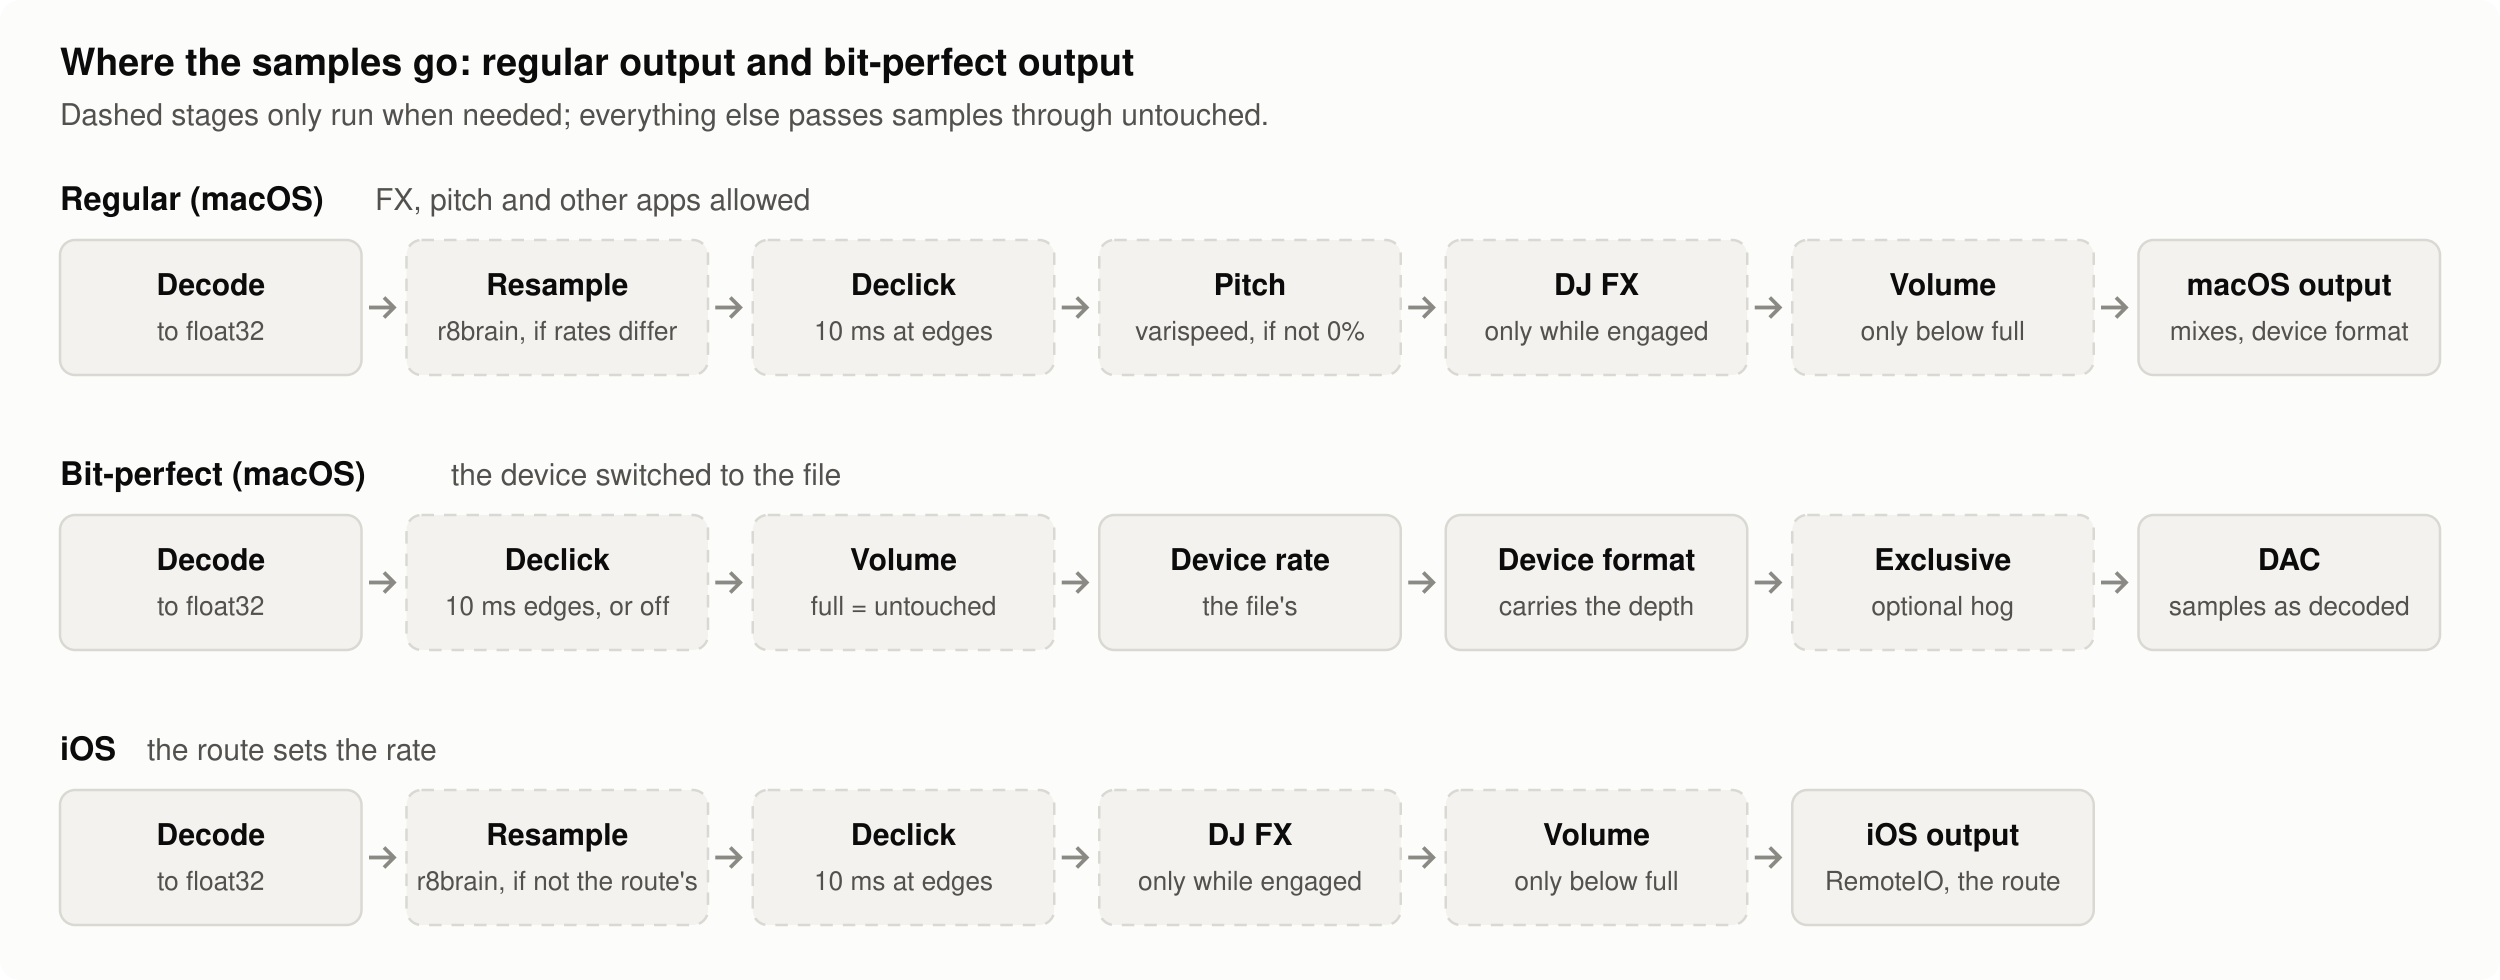
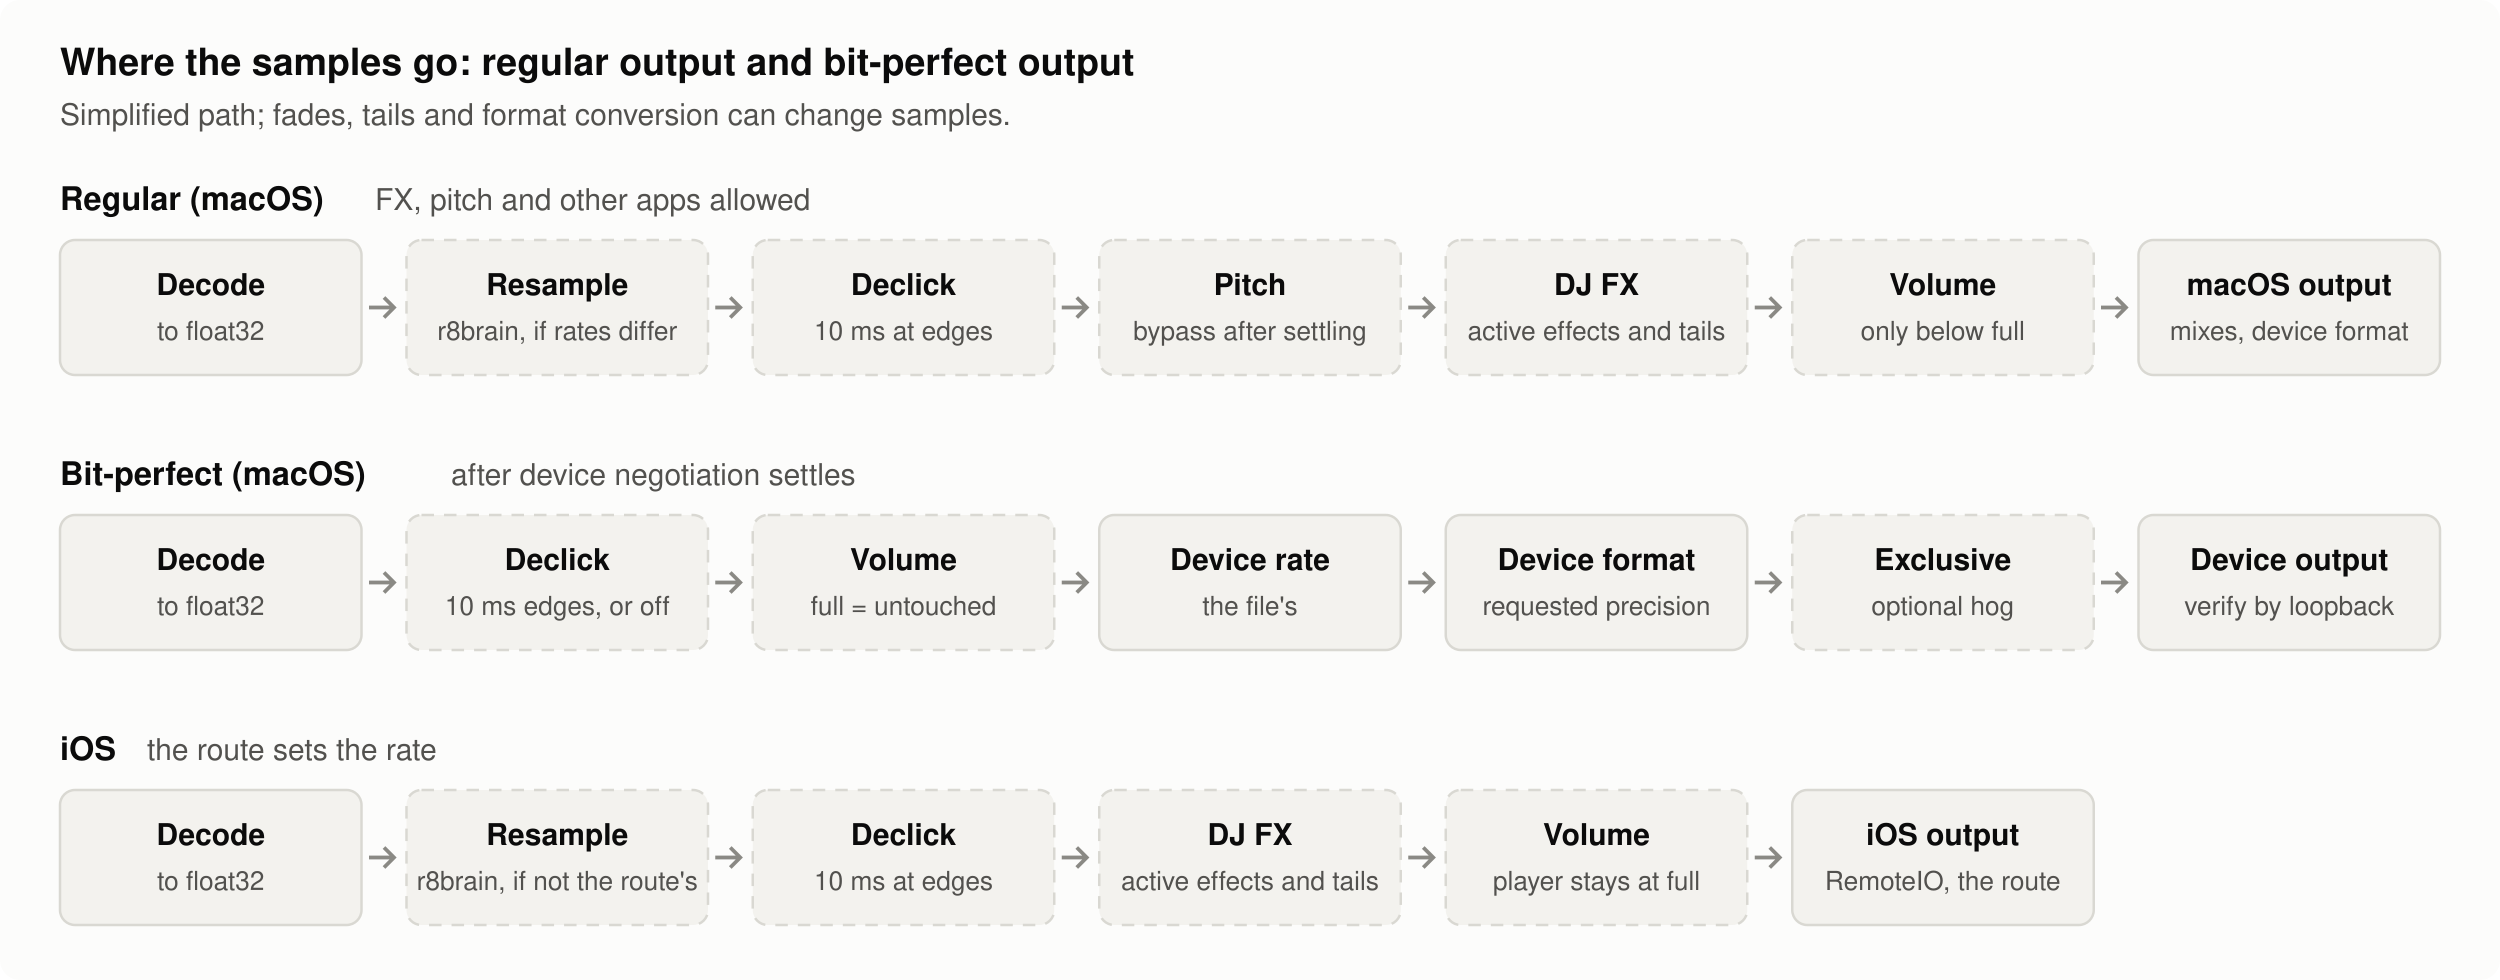
<svg xmlns="http://www.w3.org/2000/svg" width="1000" height="392" viewBox="0 0 1000 392" font-family="-apple-system, BlinkMacSystemFont, 'Segoe UI', Helvetica, Arial, sans-serif" role="img" aria-label="Signal path in regular, bit-perfect and iOS output">
  <rect width="1000" height="392" rx="8" fill="#fcfcfb" />
  <text x="24.0" y="30.0" font-size="15" fill="#0b0b0b" text-anchor="start" font-weight="600">Where the samples go: regular output and bit-perfect output</text>
-   <text x="24.0" y="50.0" font-size="12" fill="#52514e" text-anchor="start" font-weight="400">Dashed stages only run when needed; everything else passes samples through untouched.</text>
+   <text x="24.0" y="50.0" font-size="12" fill="#52514e" text-anchor="start" font-weight="400">Simplified path; fades, tails and format conversion can change samples.</text>
  <text x="24.0" y="84.0" font-size="13" fill="#0b0b0b" text-anchor="start" font-weight="600">Regular (macOS)</text>
  <text x="150.0" y="84.0" font-size="12" fill="#52514e" text-anchor="start" font-weight="400">FX, pitch and other apps allowed</text>
  <rect x="24.0" y="96" width="120.6" height="54" rx="6" fill="#f3f2ee" stroke="#d9d8d2" />
  <text x="84.3" y="118.0" font-size="12" fill="#0b0b0b" text-anchor="middle" font-weight="600">Decode</text>
  <text x="84.3" y="136.0" font-size="10.5" fill="#52514e" text-anchor="middle" font-weight="400">to float32</text>
  <path d="M147.6,123.0 h10 m-4,-4 l4,4 l-4,4" fill="none" stroke="#8a8984" stroke-width="1.5" />
  <rect x="162.6" y="96" width="120.6" height="54" rx="6" fill="#f3f2ee" stroke="#d9d8d2" stroke-dasharray="5 4" />
  <text x="222.9" y="118.0" font-size="12" fill="#0b0b0b" text-anchor="middle" font-weight="600">Resample</text>
  <text x="222.9" y="136.0" font-size="10.5" fill="#52514e" text-anchor="middle" font-weight="400">r8brain, if rates differ</text>
  <path d="M286.1,123.0 h10 m-4,-4 l4,4 l-4,4" fill="none" stroke="#8a8984" stroke-width="1.5" />
  <rect x="301.1" y="96" width="120.6" height="54" rx="6" fill="#f3f2ee" stroke="#d9d8d2" stroke-dasharray="5 4" />
  <text x="361.4" y="118.0" font-size="12" fill="#0b0b0b" text-anchor="middle" font-weight="600">Declick</text>
  <text x="361.4" y="136.0" font-size="10.5" fill="#52514e" text-anchor="middle" font-weight="400">10 ms at edges</text>
  <path d="M424.7,123.0 h10 m-4,-4 l4,4 l-4,4" fill="none" stroke="#8a8984" stroke-width="1.5" />
  <rect x="439.7" y="96" width="120.6" height="54" rx="6" fill="#f3f2ee" stroke="#d9d8d2" stroke-dasharray="5 4" />
  <text x="500.0" y="118.0" font-size="12" fill="#0b0b0b" text-anchor="middle" font-weight="600">Pitch</text>
-   <text x="500.0" y="136.0" font-size="10.5" fill="#52514e" text-anchor="middle" font-weight="400">varispeed, if not 0%</text>
+   <text x="500.0" y="136.0" font-size="10.5" fill="#52514e" text-anchor="middle" font-weight="400">bypass after settling</text>
  <path d="M563.3,123.0 h10 m-4,-4 l4,4 l-4,4" fill="none" stroke="#8a8984" stroke-width="1.5" />
  <rect x="578.3" y="96" width="120.6" height="54" rx="6" fill="#f3f2ee" stroke="#d9d8d2" stroke-dasharray="5 4" />
  <text x="638.6" y="118.0" font-size="12" fill="#0b0b0b" text-anchor="middle" font-weight="600">DJ FX</text>
-   <text x="638.6" y="136.0" font-size="10.5" fill="#52514e" text-anchor="middle" font-weight="400">only while engaged</text>
+   <text x="638.6" y="136.0" font-size="10.5" fill="#52514e" text-anchor="middle" font-weight="400">active effects and tails</text>
  <path d="M701.9,123.0 h10 m-4,-4 l4,4 l-4,4" fill="none" stroke="#8a8984" stroke-width="1.5" />
  <rect x="716.9" y="96" width="120.6" height="54" rx="6" fill="#f3f2ee" stroke="#d9d8d2" stroke-dasharray="5 4" />
  <text x="777.1" y="118.0" font-size="12" fill="#0b0b0b" text-anchor="middle" font-weight="600">Volume</text>
  <text x="777.1" y="136.0" font-size="10.5" fill="#52514e" text-anchor="middle" font-weight="400">only below full</text>
  <path d="M840.4,123.0 h10 m-4,-4 l4,4 l-4,4" fill="none" stroke="#8a8984" stroke-width="1.5" />
  <rect x="855.4" y="96" width="120.6" height="54" rx="6" fill="#f3f2ee" stroke="#d9d8d2" />
  <text x="915.7" y="118.0" font-size="12" fill="#0b0b0b" text-anchor="middle" font-weight="600">macOS output</text>
  <text x="915.7" y="136.0" font-size="10.5" fill="#52514e" text-anchor="middle" font-weight="400">mixes, device format</text>
  <text x="24.0" y="194.0" font-size="13" fill="#0b0b0b" text-anchor="start" font-weight="600">Bit-perfect (macOS)</text>
-   <text x="180.4" y="194.0" font-size="12" fill="#52514e" text-anchor="start" font-weight="400">the device switched to the file</text>
+   <text x="180.4" y="194.0" font-size="12" fill="#52514e" text-anchor="start" font-weight="400">after device negotiation settles</text>
  <rect x="24.0" y="206" width="120.6" height="54" rx="6" fill="#f3f2ee" stroke="#d9d8d2" />
  <text x="84.3" y="228.0" font-size="12" fill="#0b0b0b" text-anchor="middle" font-weight="600">Decode</text>
  <text x="84.3" y="246.0" font-size="10.5" fill="#52514e" text-anchor="middle" font-weight="400">to float32</text>
  <path d="M147.6,233.0 h10 m-4,-4 l4,4 l-4,4" fill="none" stroke="#8a8984" stroke-width="1.5" />
  <rect x="162.6" y="206" width="120.6" height="54" rx="6" fill="#f3f2ee" stroke="#d9d8d2" stroke-dasharray="5 4" />
  <text x="222.9" y="228.0" font-size="12" fill="#0b0b0b" text-anchor="middle" font-weight="600">Declick</text>
  <text x="222.9" y="246.0" font-size="10.5" fill="#52514e" text-anchor="middle" font-weight="400">10 ms edges, or off</text>
  <path d="M286.1,233.0 h10 m-4,-4 l4,4 l-4,4" fill="none" stroke="#8a8984" stroke-width="1.5" />
  <rect x="301.1" y="206" width="120.6" height="54" rx="6" fill="#f3f2ee" stroke="#d9d8d2" stroke-dasharray="5 4" />
  <text x="361.4" y="228.0" font-size="12" fill="#0b0b0b" text-anchor="middle" font-weight="600">Volume</text>
  <text x="361.4" y="246.0" font-size="10.5" fill="#52514e" text-anchor="middle" font-weight="400">full = untouched</text>
  <path d="M424.7,233.0 h10 m-4,-4 l4,4 l-4,4" fill="none" stroke="#8a8984" stroke-width="1.5" />
  <rect x="439.7" y="206" width="120.6" height="54" rx="6" fill="#f3f2ee" stroke="#d9d8d2" />
  <text x="500.0" y="228.0" font-size="12" fill="#0b0b0b" text-anchor="middle" font-weight="600">Device rate</text>
  <text x="500.0" y="246.0" font-size="10.5" fill="#52514e" text-anchor="middle" font-weight="400">the file's</text>
  <path d="M563.3,233.0 h10 m-4,-4 l4,4 l-4,4" fill="none" stroke="#8a8984" stroke-width="1.5" />
  <rect x="578.3" y="206" width="120.6" height="54" rx="6" fill="#f3f2ee" stroke="#d9d8d2" />
  <text x="638.6" y="228.0" font-size="12" fill="#0b0b0b" text-anchor="middle" font-weight="600">Device format</text>
-   <text x="638.6" y="246.0" font-size="10.5" fill="#52514e" text-anchor="middle" font-weight="400">carries the depth</text>
+   <text x="638.6" y="246.0" font-size="10.5" fill="#52514e" text-anchor="middle" font-weight="400">requested precision</text>
  <path d="M701.9,233.0 h10 m-4,-4 l4,4 l-4,4" fill="none" stroke="#8a8984" stroke-width="1.5" />
  <rect x="716.9" y="206" width="120.6" height="54" rx="6" fill="#f3f2ee" stroke="#d9d8d2" stroke-dasharray="5 4" />
  <text x="777.1" y="228.0" font-size="12" fill="#0b0b0b" text-anchor="middle" font-weight="600">Exclusive</text>
  <text x="777.1" y="246.0" font-size="10.5" fill="#52514e" text-anchor="middle" font-weight="400">optional hog</text>
  <path d="M840.4,233.0 h10 m-4,-4 l4,4 l-4,4" fill="none" stroke="#8a8984" stroke-width="1.5" />
  <rect x="855.4" y="206" width="120.6" height="54" rx="6" fill="#f3f2ee" stroke="#d9d8d2" />
-   <text x="915.7" y="228.0" font-size="12" fill="#0b0b0b" text-anchor="middle" font-weight="600">DAC</text>
-   <text x="915.7" y="246.0" font-size="10.5" fill="#52514e" text-anchor="middle" font-weight="400">samples as decoded</text>
+   <text x="915.7" y="228.0" font-size="12" fill="#0b0b0b" text-anchor="middle" font-weight="600">Device output</text>
+   <text x="915.7" y="246.0" font-size="10.5" fill="#52514e" text-anchor="middle" font-weight="400">verify by loopback</text>
  <text x="24.0" y="304.0" font-size="13" fill="#0b0b0b" text-anchor="start" font-weight="600">iOS</text>
  <text x="58.8" y="304.0" font-size="12" fill="#52514e" text-anchor="start" font-weight="400">the route sets the rate</text>
  <rect x="24.0" y="316" width="120.6" height="54" rx="6" fill="#f3f2ee" stroke="#d9d8d2" />
  <text x="84.3" y="338.0" font-size="12" fill="#0b0b0b" text-anchor="middle" font-weight="600">Decode</text>
  <text x="84.3" y="356.0" font-size="10.5" fill="#52514e" text-anchor="middle" font-weight="400">to float32</text>
  <path d="M147.6,343.0 h10 m-4,-4 l4,4 l-4,4" fill="none" stroke="#8a8984" stroke-width="1.5" />
  <rect x="162.6" y="316" width="120.6" height="54" rx="6" fill="#f3f2ee" stroke="#d9d8d2" stroke-dasharray="5 4" />
  <text x="222.9" y="338.0" font-size="12" fill="#0b0b0b" text-anchor="middle" font-weight="600">Resample</text>
  <text x="222.9" y="356.0" font-size="10.5" fill="#52514e" text-anchor="middle" font-weight="400">r8brain, if not the route's</text>
  <path d="M286.1,343.0 h10 m-4,-4 l4,4 l-4,4" fill="none" stroke="#8a8984" stroke-width="1.5" />
  <rect x="301.1" y="316" width="120.6" height="54" rx="6" fill="#f3f2ee" stroke="#d9d8d2" stroke-dasharray="5 4" />
  <text x="361.4" y="338.0" font-size="12" fill="#0b0b0b" text-anchor="middle" font-weight="600">Declick</text>
  <text x="361.4" y="356.0" font-size="10.5" fill="#52514e" text-anchor="middle" font-weight="400">10 ms at edges</text>
  <path d="M424.7,343.0 h10 m-4,-4 l4,4 l-4,4" fill="none" stroke="#8a8984" stroke-width="1.5" />
  <rect x="439.7" y="316" width="120.6" height="54" rx="6" fill="#f3f2ee" stroke="#d9d8d2" stroke-dasharray="5 4" />
  <text x="500.0" y="338.0" font-size="12" fill="#0b0b0b" text-anchor="middle" font-weight="600">DJ FX</text>
-   <text x="500.0" y="356.0" font-size="10.5" fill="#52514e" text-anchor="middle" font-weight="400">only while engaged</text>
+   <text x="500.0" y="356.0" font-size="10.5" fill="#52514e" text-anchor="middle" font-weight="400">active effects and tails</text>
  <path d="M563.3,343.0 h10 m-4,-4 l4,4 l-4,4" fill="none" stroke="#8a8984" stroke-width="1.5" />
  <rect x="578.3" y="316" width="120.6" height="54" rx="6" fill="#f3f2ee" stroke="#d9d8d2" stroke-dasharray="5 4" />
  <text x="638.6" y="338.0" font-size="12" fill="#0b0b0b" text-anchor="middle" font-weight="600">Volume</text>
-   <text x="638.6" y="356.0" font-size="10.5" fill="#52514e" text-anchor="middle" font-weight="400">only below full</text>
+   <text x="638.6" y="356.0" font-size="10.5" fill="#52514e" text-anchor="middle" font-weight="400">player stays at full</text>
  <path d="M701.9,343.0 h10 m-4,-4 l4,4 l-4,4" fill="none" stroke="#8a8984" stroke-width="1.5" />
  <rect x="716.9" y="316" width="120.6" height="54" rx="6" fill="#f3f2ee" stroke="#d9d8d2" />
  <text x="777.1" y="338.0" font-size="12" fill="#0b0b0b" text-anchor="middle" font-weight="600">iOS output</text>
  <text x="777.1" y="356.0" font-size="10.5" fill="#52514e" text-anchor="middle" font-weight="400">RemoteIO, the route</text>
</svg>
